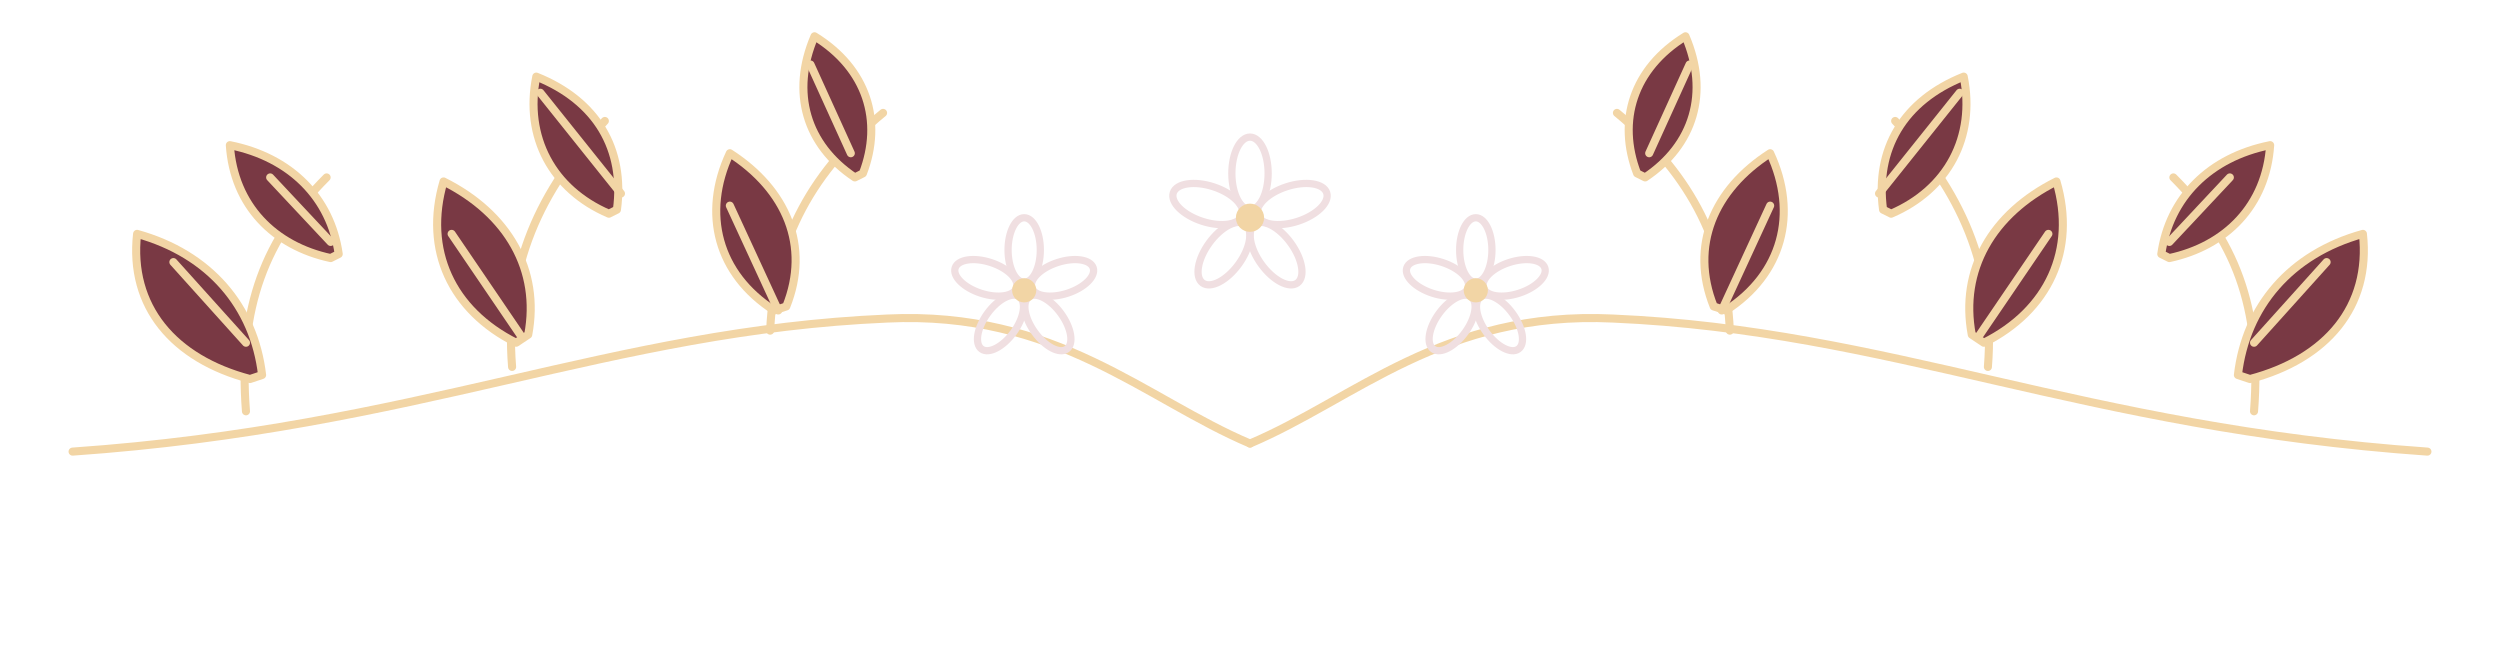
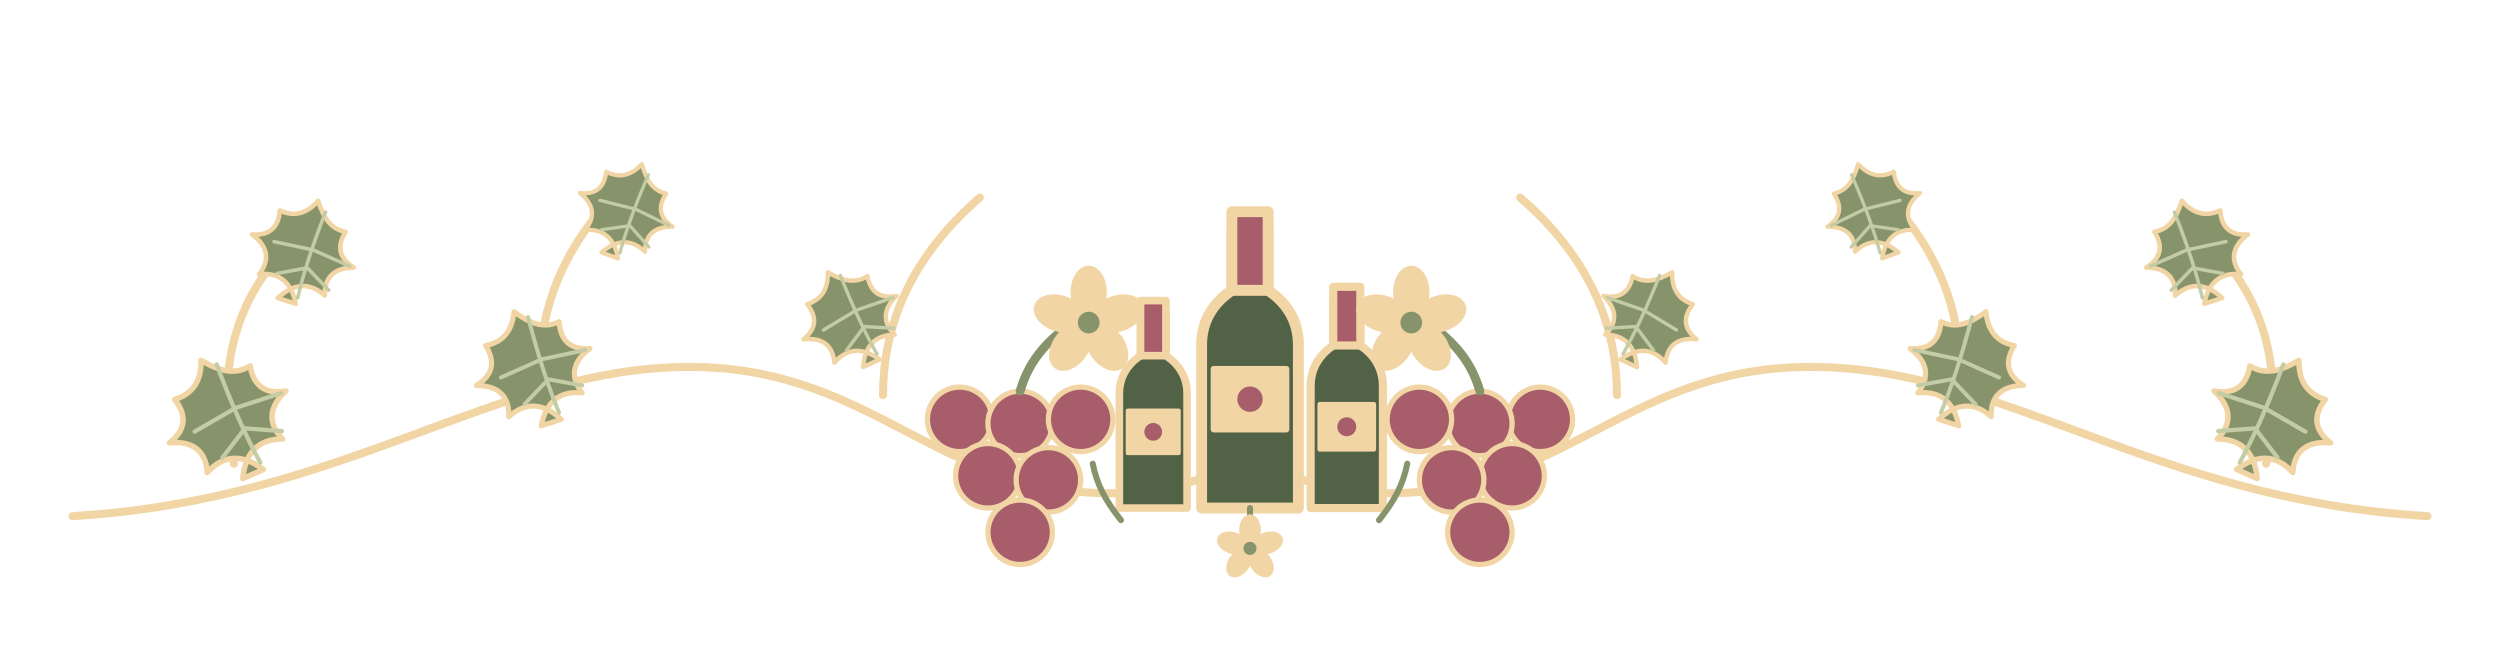
- <svg xmlns="http://www.w3.org/2000/svg" viewBox="0 0 620 160">
-   <g fill="none" stroke="#F2D5A5" stroke-width="2" stroke-linecap="round" stroke-linejoin="round">
-     <path d="M18 112C104 106 151 82 220 79c42-2 64 20 90 31" />
-     <path d="M310 110c26-11 48-33 90-31 69 3 116 27 202 33" />
-     <path d="M61 102c-2-26 5-43 20-58" />
-     <path d="M127 91c-2-25 7-44 23-61" />
-     <path d="M191 82c1-23 11-40 28-54" />
-     <path d="M559 102c2-26-5-43-20-58" />
-     <path d="M493 91c2-25-7-44-23-61" />
-     <path d="M429 82c-1-23-11-40-28-54" />
-     <path d="M62 94C43 89 32 76 34 58c18 5 29 18 31 35Z" fill="#793944" />
-     <path d="M82 64C68 61 58 51 57 36c15 3 25 13 27 27Z" fill="#793944" />
-     <path d="M128 85c-16-8-23-23-18-40 16 8 24 22 21 38Z" fill="#793944" />
-     <path d="M151 53c-14-6-21-19-18-34 15 6 22 18 20 33Z" fill="#793944" />
-     <path d="M192 77c-14-9-18-24-11-39 14 9 20 23 14 38Z" fill="#793944" />
-     <path d="M212 44c-12-8-16-21-10-35 13 8 17 21 12 34Z" fill="#793944" />
-     <path d="M558 94c19-5 30-18 28-36-18 5-29 18-31 35Z" fill="#793944" />
-     <path d="M538 64c14-3 24-13 25-28-15 3-25 13-27 27Z" fill="#793944" />
-     <path d="M492 85c16-8 23-23 18-40-16 8-24 22-21 38Z" fill="#793944" />
-     <path d="M469 53c14-6 21-19 18-34-15 6-22 18-20 33Z" fill="#793944" />
-     <path d="M428 77c14-9 18-24 11-39-14 9-20 23-14 38Z" fill="#793944" />
-     <path d="M408 44c12-8 16-21 10-35-13 8-17 21-12 34Z" fill="#793944" />
-     <path d="M61 85 43 65m39-5L67 44m62 39-17-25m42-10-20-25m59 54-12-26m30-13-10-22" />
-     <path d="m559 85 18-20m-39-5 15-16m-62 39 17-25m-42-10 20-25m-59 54 12-26m-30-13 10-22" />
+ <svg xmlns="http://www.w3.org/2000/svg" viewBox="0 0 620 160" fill="none">
+   <defs>
+     <g id="grape-leaf">
+       <path d="M0 29C-5 20-12 17-21 21c3-8 0-14-9-17 8-2 11-7 9-15 8 1 13-3 16-10 5 7 10 11 17 10-2 8 1 13 9 15-9 3-12 9-9 17-9-4-16-1-21 8Z" fill="#87946b" stroke="#f2d5a5" stroke-width="2.2" stroke-linejoin="round" />
+       <path d="M0 26c-1-12-1-25 0-43M0 2l-19 2m19-2 19 2M0 11l-13 7m13-7 13 7" stroke="#c3cca5" stroke-width="1.7" stroke-linecap="round" />
+     </g>
+     <g id="wine-bottle" stroke="#f2d5a5" stroke-width="1.8" stroke-linejoin="round">
+       <path d="M-8 0h16v-27c0-4-2-7-5-9v-10h-6v10c-3 2-5 5-5 9z" fill="#526247" />
+       <path d="M-3-36v-13h6v13z" fill="#a85d6b" />
+       <path d="M-6-23h12v10H-6z" fill="#f2d5a5" stroke-width="1" />
+       <circle cx="0" cy="-18" r="2.1" fill="#a85d6b" stroke="none" />
+     </g>
+     <g id="flower" stroke="#f2d5a5" stroke-width=".8">
+       <ellipse cx="0" cy="-5" rx="2.6" ry="4" fill="#f2d5a5" />
+       <ellipse cx="4.8" cy="-1.5" rx="2.6" ry="4" transform="rotate(72 4.8-1.5)" fill="#f2d5a5" />
+       <ellipse cx="3" cy="4" rx="2.6" ry="4" transform="rotate(144 3 4)" fill="#f2d5a5" />
+       <ellipse cx="-3" cy="4" rx="2.6" ry="4" transform="rotate(216-3 4)" fill="#f2d5a5" />
+       <ellipse cx="-4.8" cy="-1.5" rx="2.6" ry="4" transform="rotate(288-4.8-1.5)" fill="#f2d5a5" />
+       <circle r="2.2" fill="#87946b" />
+     </g>
+   </defs>
+   <g stroke="#f2d5a5" stroke-width="2" stroke-linecap="round" stroke-linejoin="round">
+     <path d="M18 128c68-4 105-37 153-37 48 0 63 35 112 31 12-1 20-5 27-11" />
+     <path d="M602 128c-68-4-105-37-153-37-48 0-63 35-112 31-12-1-20-5-27-11" />
+     <path d="M58 115c-5-25 1-44 18-58m58 43c-2-24 7-42 24-57m61 55c0-20 9-36 24-49" />
+     <path d="M562 115c5-25-1-44-18-58m-58 43c2-24-7-42-24-57m-61 55c0-20-9-36-24-49" />
  </g>
-   <g fill="none" stroke="#F0DFE1" stroke-width="1.8">
-     <g transform="translate(254 72)">
-       <ellipse cx="0" cy="-10" rx="4" ry="8" />
-       <ellipse cx="0" cy="-10" rx="4" ry="8" transform="rotate(72)" />
-       <ellipse cx="0" cy="-10" rx="4" ry="8" transform="rotate(144)" />
-       <ellipse cx="0" cy="-10" rx="4" ry="8" transform="rotate(216)" />
-       <ellipse cx="0" cy="-10" rx="4" ry="8" transform="rotate(288)" />
-       <circle r="3" fill="#F2D5A5" stroke="none" />
-     </g>
-     <g transform="translate(310 54)">
-       <ellipse cx="0" cy="-11" rx="4.5" ry="9" />
-       <ellipse cx="0" cy="-11" rx="4.5" ry="9" transform="rotate(72)" />
-       <ellipse cx="0" cy="-11" rx="4.5" ry="9" transform="rotate(144)" />
-       <ellipse cx="0" cy="-11" rx="4.5" ry="9" transform="rotate(216)" />
-       <ellipse cx="0" cy="-11" rx="4.5" ry="9" transform="rotate(288)" />
-       <circle r="3.5" fill="#F2D5A5" stroke="none" />
-     </g>
-     <g transform="translate(366 72)">
-       <ellipse cx="0" cy="-10" rx="4" ry="8" />
-       <ellipse cx="0" cy="-10" rx="4" ry="8" transform="rotate(72)" />
-       <ellipse cx="0" cy="-10" rx="4" ry="8" transform="rotate(144)" />
-       <ellipse cx="0" cy="-10" rx="4" ry="8" transform="rotate(216)" />
-       <ellipse cx="0" cy="-10" rx="4" ry="8" transform="rotate(288)" />
-       <circle r="3" fill="#F2D5A5" stroke="none" />
-     </g>
+   <g>
+     <use href="#grape-leaf" transform="translate(58 100) rotate(-24) scale(.62)" />
+     <use href="#grape-leaf" transform="translate(78 61) rotate(18) scale(.52)" />
+     <use href="#grape-leaf" transform="translate(134 88) rotate(-18) scale(.58)" />
+     <use href="#grape-leaf" transform="translate(158 51) rotate(20) scale(.48)" />
+     <use href="#grape-leaf" transform="translate(212 76) rotate(-25) scale(.5)" />
+   </g>
+   <g transform="translate(620 0) scale(-1 1)">
+     <use href="#grape-leaf" transform="translate(58 100) rotate(-24) scale(.62)" />
+     <use href="#grape-leaf" transform="translate(78 61) rotate(18) scale(.52)" />
+     <use href="#grape-leaf" transform="translate(134 88) rotate(-18) scale(.58)" />
+     <use href="#grape-leaf" transform="translate(158 51) rotate(20) scale(.48)" />
+     <use href="#grape-leaf" transform="translate(212 76) rotate(-25) scale(.5)" />
+   </g>
+   <g fill="#a85d6b" stroke="#f2d5a5" stroke-width="1.3">
+     <circle cx="238" cy="104" r="8" />
+     <circle cx="253" cy="105" r="8" />
+     <circle cx="268" cy="104" r="8" />
+     <circle cx="245" cy="118" r="8" />
+     <circle cx="260" cy="119" r="8" />
+     <circle cx="253" cy="132" r="8" />
+     <circle cx="382" cy="104" r="8" />
+     <circle cx="367" cy="105" r="8" />
+     <circle cx="352" cy="104" r="8" />
+     <circle cx="375" cy="118" r="8" />
+     <circle cx="360" cy="119" r="8" />
+     <circle cx="367" cy="132" r="8" />
+   </g>
+   <g fill="none" stroke="#87946b" stroke-width="2.2" stroke-linecap="round" stroke-linejoin="round">
+     <path d="M253 97c2-7 6-12 13-17m-4 5c3-3 6-4 9-3" />
+     <path d="M367 97c-2-7-6-12-13-17m4 5c-3-3-6-4-9-3" />
+   </g>
+   <g>
+     <use href="#wine-bottle" transform="translate(286 126) scale(1.05)" />
+     <use href="#wine-bottle" transform="translate(310 126) scale(1.5)" />
+     <use href="#wine-bottle" transform="translate(334 126) scale(1.12)" />
+   </g>
+   <g fill="none" stroke="#87946b" stroke-width="1.5" stroke-linecap="round">
+     <path d="M278 129c-4-5-6-9-7-14m71 14c4-5 6-9 7-14m-39 17v-6" />
+   </g>
+   <g>
+     <use href="#flower" transform="translate(270 80) scale(1.5)" />
+     <use href="#flower" transform="translate(350 80) scale(1.5)" />
+     <use href="#flower" transform="translate(310 136) scale(.9)" />
  </g>
</svg>
